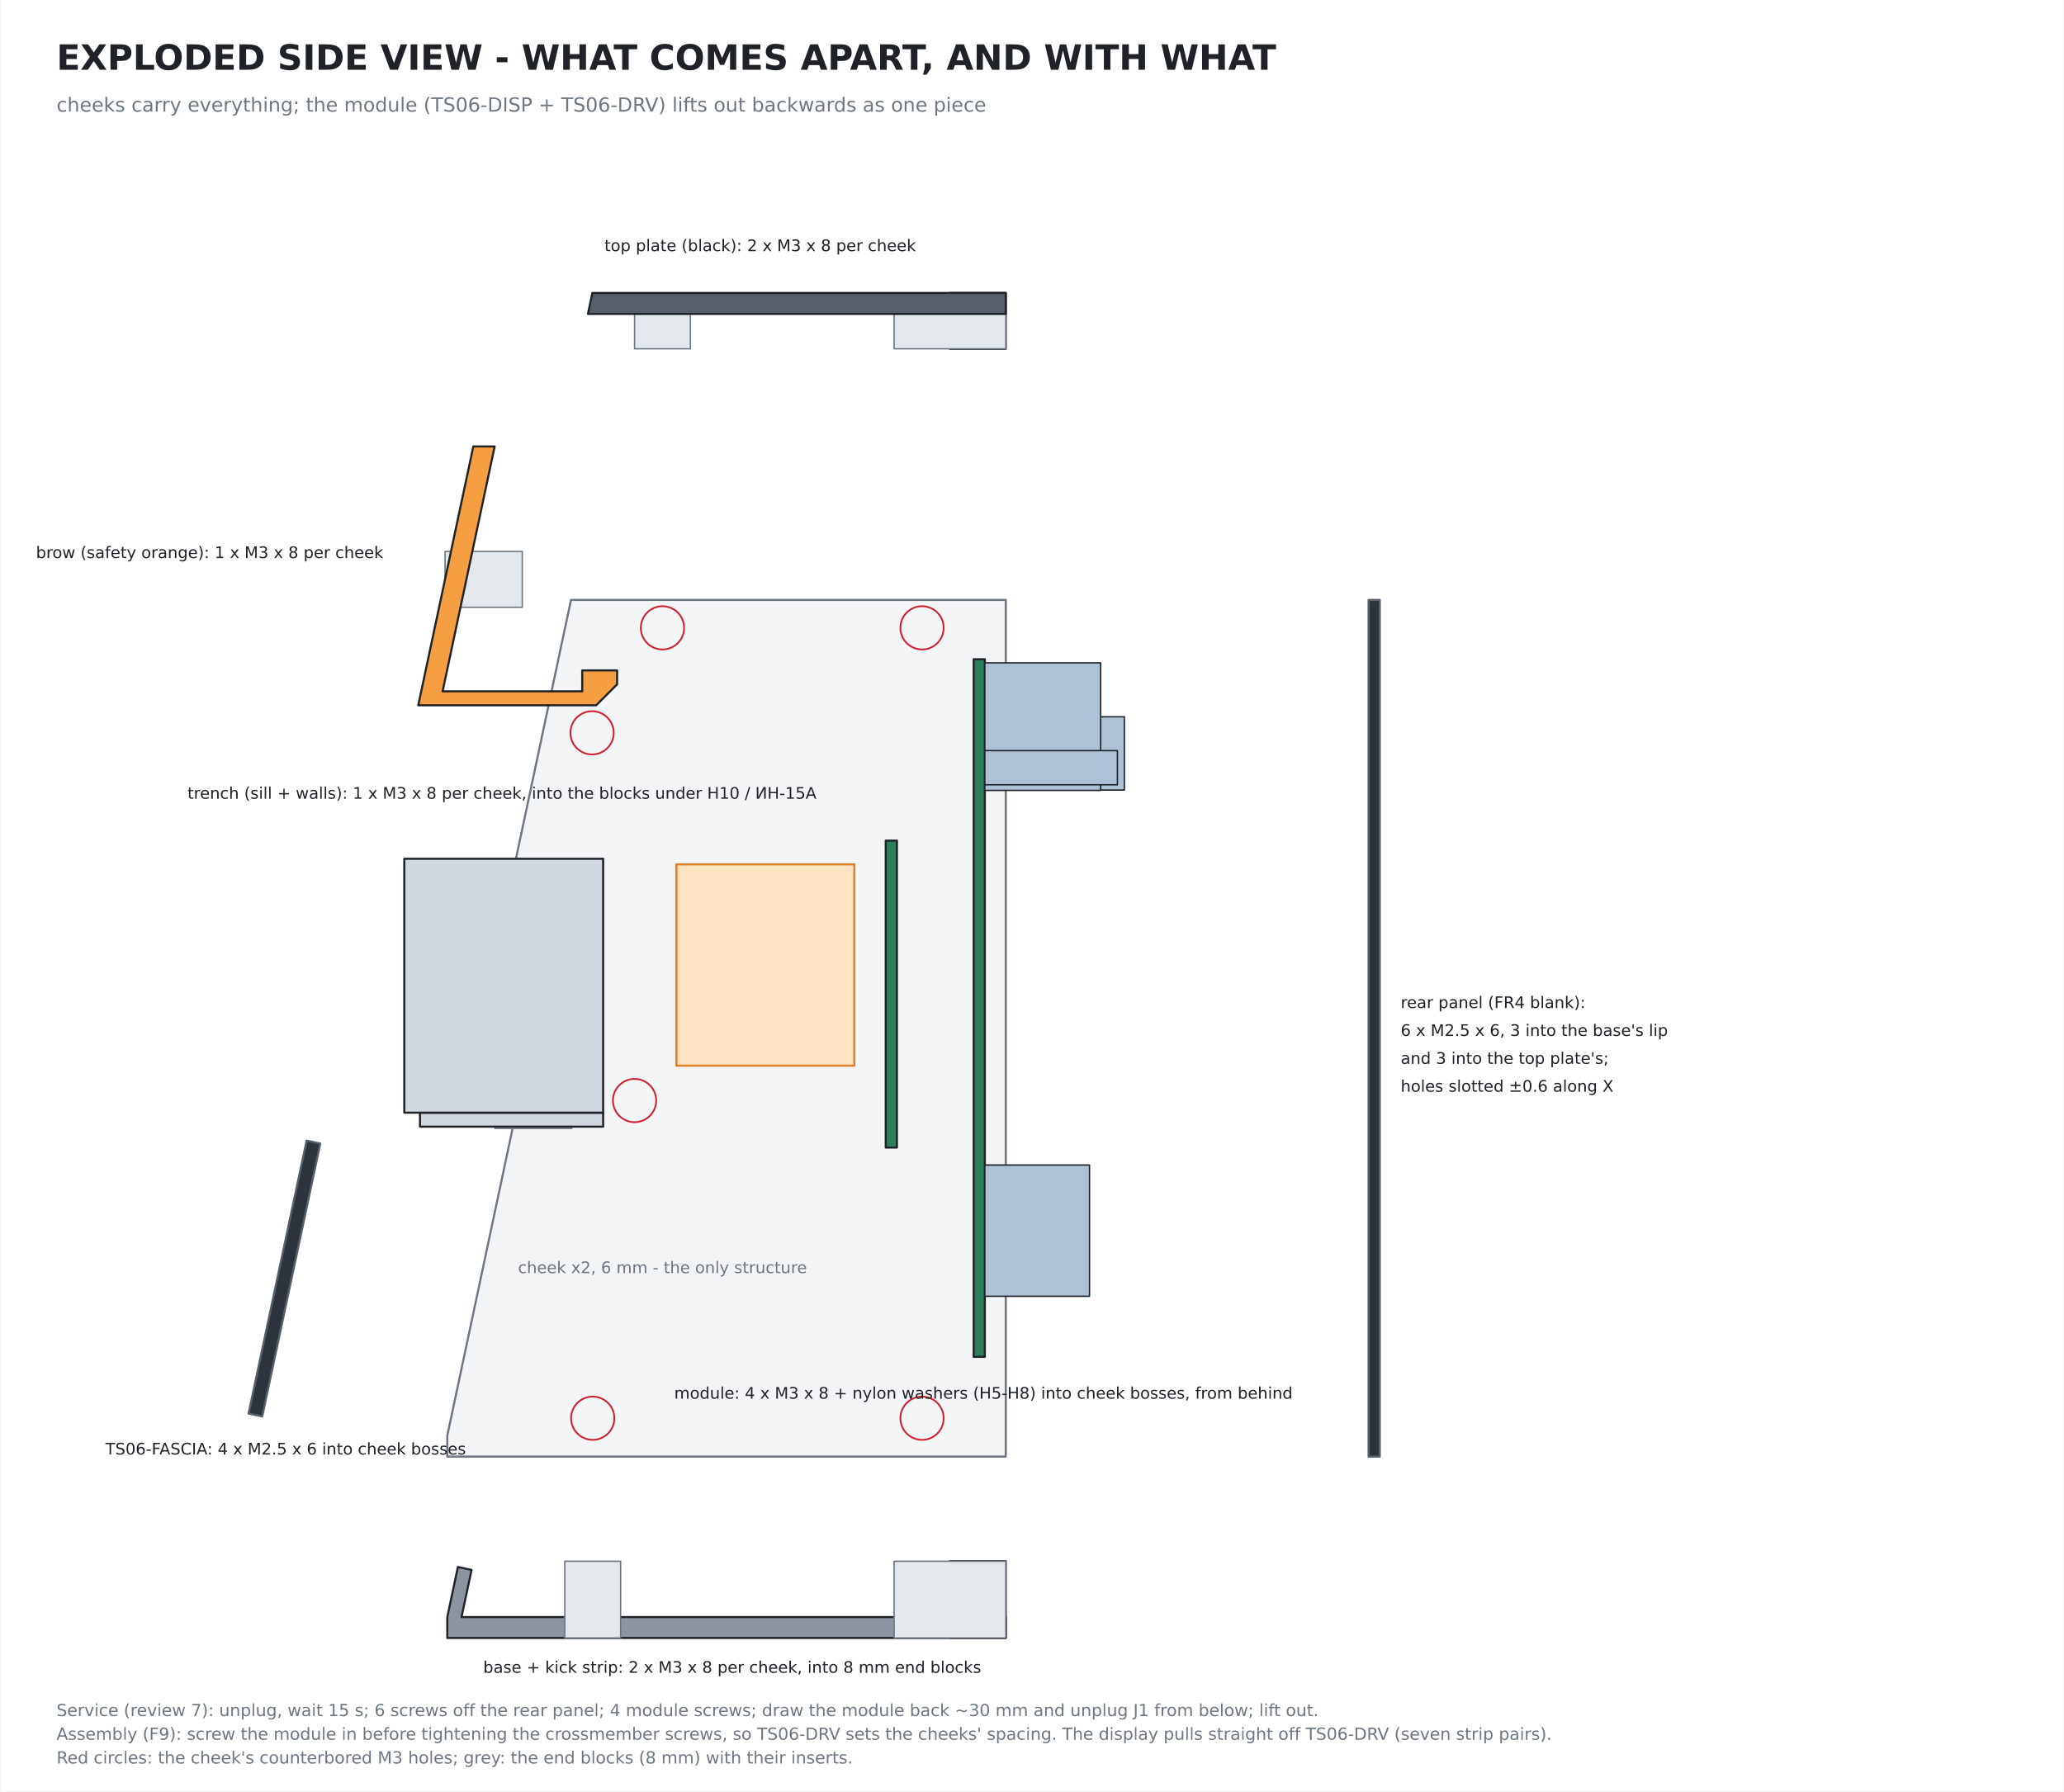
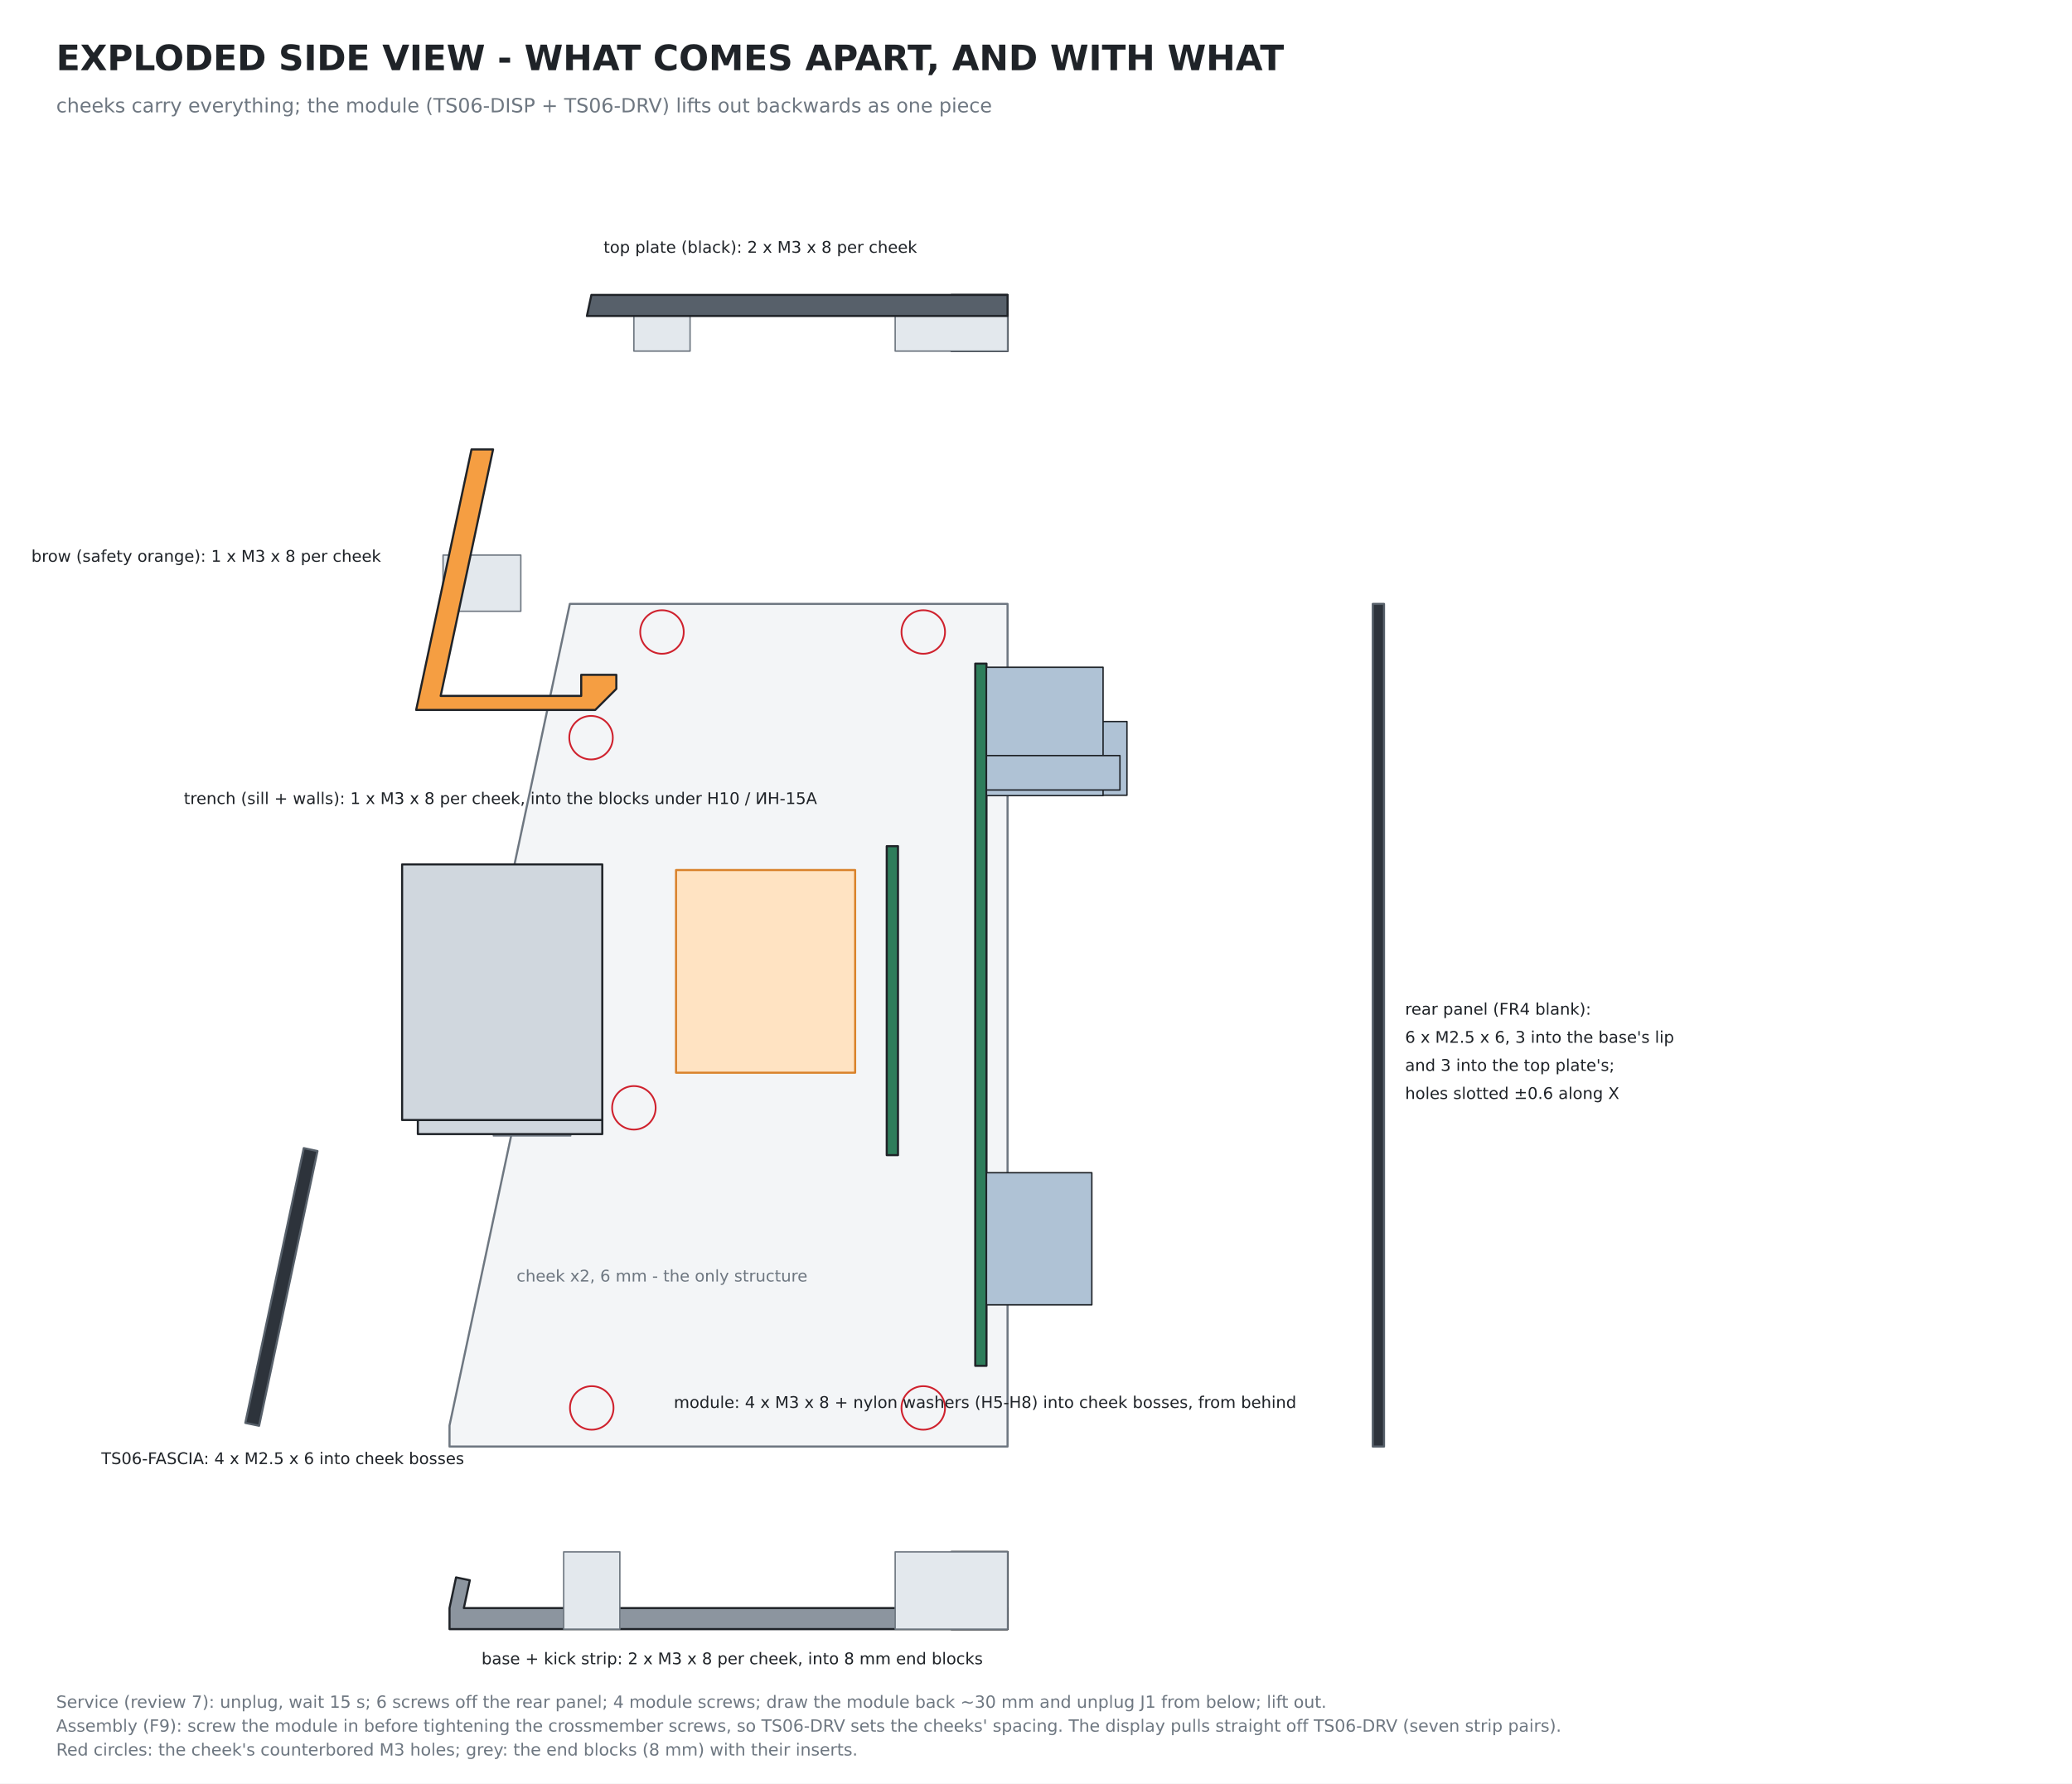
- <svg xmlns="http://www.w3.org/2000/svg" viewBox="0 0 295.6 256.8" width="1183" height="1027">
-   <rect x="0" y="0" width="295.6" height="256.8" fill="#FFFFFF" />
+ <svg xmlns="http://www.w3.org/2000/svg" viewBox="0 0 295.0 254.0" width="1180" height="1016">
+   <rect x="0" y="0" width="295.0" height="254.0" fill="#FFFFFF" />
  <text x="8" y="10" font-family="DejaVu Sans, Arial, Helvetica, sans-serif" font-size="5" font-weight="700" fill="#1F2328">EXPLODED SIDE VIEW - WHAT COMES APART, AND WITH WHAT</text>
  <text x="8" y="16" font-family="DejaVu Sans, Arial, Helvetica, sans-serif" font-size="2.8" fill="#6E7781">cheeks carry everything; the module (TS06-DISP + TS06-DRV) lifts out backwards as one piece</text>
-   <polygon points="64.00,208.80 144.04,208.80 144.04,86.00 81.73,86.00 73.84,123.10 73.84,159.50 64.00,205.80" fill="#F3F5F7" stroke="#6E7781" stroke-width="0.30" stroke-linejoin="round" />
-   <text x="94.84" y="182.50" font-family="DejaVu Sans, Arial, Helvetica, sans-serif" font-size="2.30" fill="#6E7781" text-anchor="middle" font-weight="400">cheek x2, 6 mm - the only structure</text>
-   <circle cx="84.84" cy="203.30" r="3.10" fill="none" stroke="#CF222E" stroke-width="0.25" />
-   <circle cx="132.04" cy="203.30" r="3.10" fill="none" stroke="#CF222E" stroke-width="0.25" />
-   <circle cx="90.84" cy="157.76" r="3.10" fill="none" stroke="#CF222E" stroke-width="0.25" />
-   <circle cx="84.75" cy="105.05" r="3.10" fill="none" stroke="#CF222E" stroke-width="0.25" />
-   <circle cx="94.84" cy="90.00" r="3.10" fill="none" stroke="#CF222E" stroke-width="0.25" />
-   <circle cx="132.04" cy="90.00" r="3.10" fill="none" stroke="#CF222E" stroke-width="0.25" />
-   <polygon points="64.00,234.80 144.04,234.80 144.04,231.80 66.04,231.80 67.48,225.04 65.52,224.63 64.00,231.80" fill="#8C959F" stroke="#1F2328" stroke-width="0.30" stroke-linejoin="round" />
-   <polygon points="136.04,234.80 144.04,234.80 144.04,223.80 136.04,223.80" fill="#8C959F" stroke="#1F2328" stroke-width="0.30" stroke-linejoin="round" />
-   <polygon points="136.04,50.00 144.04,50.00 144.04,42.00 136.04,42.00" fill="#57606A" stroke="#1F2328" stroke-width="0.30" stroke-linejoin="round" />
-   <polygon points="80.84,234.80 88.84,234.80 88.84,223.80 80.84,223.80" fill="#E3E8ED" stroke="#6E7781" stroke-width="0.20" stroke-linejoin="round" />
-   <polygon points="128.04,234.80 144.04,234.80 144.04,223.80 128.04,223.80" fill="#E3E8ED" stroke="#6E7781" stroke-width="0.20" stroke-linejoin="round" />
-   <polygon points="70.84,161.76 81.84,161.76 81.84,153.76 70.84,153.76" fill="#E3E8ED" stroke="#6E7781" stroke-width="0.20" stroke-linejoin="round" />
-   <polygon points="63.68,87.05 74.75,87.05 74.75,79.05 63.68,79.05" fill="#E3E8ED" stroke="#6E7781" stroke-width="0.20" stroke-linejoin="round" />
-   <polygon points="90.84,50.00 98.84,50.00 98.84,42.00 90.84,42.00" fill="#E3E8ED" stroke="#6E7781" stroke-width="0.20" stroke-linejoin="round" />
-   <polygon points="128.04,50.00 144.04,50.00 144.04,42.00 128.04,42.00" fill="#E3E8ED" stroke="#6E7781" stroke-width="0.20" stroke-linejoin="round" />
-   <polygon points="43.84,163.50 35.52,202.63 37.48,203.04 45.80,163.92" fill="#2D333B" stroke="#57606A" stroke-width="0.30" stroke-linejoin="round" />
-   <polygon points="60.09,161.50 86.34,161.50 86.34,159.50 60.09,159.50" fill="#D0D7DE" stroke="#1F2328" stroke-width="0.30" stroke-linejoin="round" />
-   <polygon points="57.84,159.50 86.34,159.50 86.34,123.10 57.84,123.10" fill="#D0D7DE" stroke="#1F2328" stroke-width="0.30" stroke-linejoin="round" />
-   <polygon points="59.84,101.10 67.73,64.00 70.79,64.00 63.33,99.10 83.34,99.10 83.34,96.10 88.34,96.10 88.34,98.10 85.34,101.10" fill="#F59E42" stroke="#1F2328" stroke-width="0.30" stroke-linejoin="round" />
-   <polygon points="84.16,45.00 84.79,42.00 144.04,42.00 144.04,45.00" fill="#57606A" stroke="#1F2328" stroke-width="0.30" stroke-linejoin="round" />
-   <polygon points="196.04,208.80 197.64,208.80 197.64,86.00 196.04,86.00" fill="#2D333B" stroke="#57606A" stroke-width="0.30" stroke-linejoin="round" />
-   <polygon points="126.84,164.50 128.44,164.50 128.44,120.50 126.84,120.50" fill="#2E7D5B" stroke="#1F2328" stroke-width="0.30" stroke-linejoin="round" />
-   <polygon points="139.44,194.50 141.04,194.50 141.04,94.50 139.44,94.50" fill="#2E7D5B" stroke="#1F2328" stroke-width="0.30" stroke-linejoin="round" />
-   <polygon points="96.84,152.76 122.34,152.76 122.34,123.90 96.84,123.90" fill="#FFE3C2" stroke="#D9822B" stroke-width="0.30" stroke-linejoin="round" />
-   <polygon points="141.04,113.25 161.04,113.25 161.04,102.75 141.04,102.75" fill="#AFC2D5" stroke="#1F2328" stroke-width="0.20" stroke-linejoin="round" />
-   <polygon points="141.04,113.30 157.64,113.30 157.64,95.02 141.04,95.02" fill="#AFC2D5" stroke="#1F2328" stroke-width="0.20" stroke-linejoin="round" />
-   <polygon points="141.04,185.82 156.04,185.82 156.04,167.00 141.04,167.00" fill="#AFC2D5" stroke="#1F2328" stroke-width="0.20" stroke-linejoin="round" />
-   <polygon points="141.04,112.50 160.04,112.50 160.04,107.60 141.04,107.60" fill="#AFC2D5" stroke="#1F2328" stroke-width="0.20" stroke-linejoin="round" />
-   <text x="104.84" y="239.80" font-family="DejaVu Sans, Arial, Helvetica, sans-serif" font-size="2.30" fill="#1F2328" text-anchor="middle" font-weight="400">base + kick strip: 2 x M3 x 8 per cheek, into 8 mm end blocks</text>
-   <text x="40.84" y="208.50" font-family="DejaVu Sans, Arial, Helvetica, sans-serif" font-size="2.30" fill="#1F2328" text-anchor="middle" font-weight="400">TS06-FASCIA: 4 x M2.5 x 6 into cheek bosses</text>
-   <text x="71.84" y="114.50" font-family="DejaVu Sans, Arial, Helvetica, sans-serif" font-size="2.30" fill="#1F2328" text-anchor="middle" font-weight="400">trench (sill + walls): 1 x M3 x 8 per cheek, into the blocks under H10 / ИН-15А</text>
-   <text x="54.84" y="80.00" font-family="DejaVu Sans, Arial, Helvetica, sans-serif" font-size="2.30" fill="#1F2328" text-anchor="end" font-weight="400">brow (safety orange): 1 x M3 x 8 per cheek</text>
-   <text x="108.84" y="36.00" font-family="DejaVu Sans, Arial, Helvetica, sans-serif" font-size="2.30" fill="#1F2328" text-anchor="middle" font-weight="400">top plate (black): 2 x M3 x 8 per cheek</text>
-   <text x="140.84" y="200.50" font-family="DejaVu Sans, Arial, Helvetica, sans-serif" font-size="2.30" fill="#1F2328" text-anchor="middle" font-weight="400">module: 4 x M3 x 8 + nylon washers (H5-H8) into cheek bosses, from behind</text>
-   <text x="200.64" y="144.50" font-family="DejaVu Sans, Arial, Helvetica, sans-serif" font-size="2.30" fill="#1F2328" text-anchor="start" font-weight="400">rear panel (FR4 blank):</text>
-   <text x="200.64" y="148.50" font-family="DejaVu Sans, Arial, Helvetica, sans-serif" font-size="2.30" fill="#1F2328" text-anchor="start" font-weight="400">6 x M2.5 x 6, 3 into the base's lip</text>
-   <text x="200.64" y="152.50" font-family="DejaVu Sans, Arial, Helvetica, sans-serif" font-size="2.30" fill="#1F2328" text-anchor="start" font-weight="400">and 3 into the top plate's;</text>
-   <text x="200.64" y="156.50" font-family="DejaVu Sans, Arial, Helvetica, sans-serif" font-size="2.30" fill="#1F2328" text-anchor="start" font-weight="400">holes slotted ±0.6 along X</text>
-   <text x="8" y="246.0" font-family="DejaVu Sans, Arial, Helvetica, sans-serif" font-size="2.4" fill="#6E7781">Service (review 7): unplug, wait 15 s; 6 screws off the rear panel; 4 module screws; draw the module back ~30 mm and unplug J1 from below; lift out.</text>
-   <text x="8" y="249.4" font-family="DejaVu Sans, Arial, Helvetica, sans-serif" font-size="2.4" fill="#6E7781">Assembly (F9): screw the module in before tightening the crossmember screws, so TS06-DRV sets the cheeks' spacing. The display pulls straight off TS06-DRV (seven strip pairs).</text>
-   <text x="8" y="252.8" font-family="DejaVu Sans, Arial, Helvetica, sans-serif" font-size="2.4" fill="#6E7781">Red circles: the cheek's counterbored M3 holes; grey: the end blocks (8 mm) with their inserts.</text>
+   <polygon points="64.00,206.00 143.45,206.00 143.45,86.00 81.13,86.00 73.25,123.10 73.25,159.50 64.00,203.00" fill="#F3F5F7" stroke="#6E7781" stroke-width="0.30" stroke-linejoin="round" />
+   <text x="94.25" y="182.50" font-family="DejaVu Sans, Arial, Helvetica, sans-serif" font-size="2.30" fill="#6E7781" text-anchor="middle" font-weight="400">cheek x2, 6 mm - the only structure</text>
+   <circle cx="84.25" cy="200.50" r="3.10" fill="none" stroke="#CF222E" stroke-width="0.25" />
+   <circle cx="131.45" cy="200.50" r="3.10" fill="none" stroke="#CF222E" stroke-width="0.25" />
+   <circle cx="90.25" cy="157.76" r="3.10" fill="none" stroke="#CF222E" stroke-width="0.25" />
+   <circle cx="84.15" cy="105.05" r="3.10" fill="none" stroke="#CF222E" stroke-width="0.25" />
+   <circle cx="94.25" cy="90.00" r="3.10" fill="none" stroke="#CF222E" stroke-width="0.25" />
+   <circle cx="131.45" cy="90.00" r="3.10" fill="none" stroke="#CF222E" stroke-width="0.25" />
+   <polygon points="64.00,232.00 143.45,232.00 143.45,229.00 66.04,229.00 66.89,225.04 64.93,224.63 64.00,229.00" fill="#8C959F" stroke="#1F2328" stroke-width="0.30" stroke-linejoin="round" />
+   <polygon points="135.45,232.00 143.45,232.00 143.45,221.00 135.45,221.00" fill="#8C959F" stroke="#1F2328" stroke-width="0.30" stroke-linejoin="round" />
+   <polygon points="135.45,50.00 143.45,50.00 143.45,42.00 135.45,42.00" fill="#57606A" stroke="#1F2328" stroke-width="0.30" stroke-linejoin="round" />
+   <polygon points="80.25,232.00 88.25,232.00 88.25,221.00 80.25,221.00" fill="#E3E8ED" stroke="#6E7781" stroke-width="0.20" stroke-linejoin="round" />
+   <polygon points="127.45,232.00 143.45,232.00 143.45,221.00 127.45,221.00" fill="#E3E8ED" stroke="#6E7781" stroke-width="0.20" stroke-linejoin="round" />
+   <polygon points="70.25,161.76 81.25,161.76 81.25,153.76 70.25,153.76" fill="#E3E8ED" stroke="#6E7781" stroke-width="0.20" stroke-linejoin="round" />
+   <polygon points="63.08,87.05 74.15,87.05 74.15,79.05 63.08,79.05" fill="#E3E8ED" stroke="#6E7781" stroke-width="0.20" stroke-linejoin="round" />
+   <polygon points="90.25,50.00 98.25,50.00 98.25,42.00 90.25,42.00" fill="#E3E8ED" stroke="#6E7781" stroke-width="0.20" stroke-linejoin="round" />
+   <polygon points="127.45,50.00 143.45,50.00 143.45,42.00 127.45,42.00" fill="#E3E8ED" stroke="#6E7781" stroke-width="0.20" stroke-linejoin="round" />
+   <polygon points="43.25,163.50 34.93,202.63 36.89,203.04 45.20,163.92" fill="#2D333B" stroke="#57606A" stroke-width="0.30" stroke-linejoin="round" />
+   <polygon points="59.49,161.50 85.75,161.50 85.75,159.50 59.49,159.50" fill="#D0D7DE" stroke="#1F2328" stroke-width="0.30" stroke-linejoin="round" />
+   <polygon points="57.25,159.50 85.75,159.50 85.75,123.10 57.25,123.10" fill="#D0D7DE" stroke="#1F2328" stroke-width="0.30" stroke-linejoin="round" />
+   <polygon points="59.25,101.10 67.13,64.00 70.20,64.00 62.74,99.10 82.75,99.10 82.75,96.10 87.75,96.10 87.75,98.10 84.75,101.10" fill="#F59E42" stroke="#1F2328" stroke-width="0.30" stroke-linejoin="round" />
+   <polygon points="83.56,45.00 84.20,42.00 143.45,42.00 143.45,45.00" fill="#57606A" stroke="#1F2328" stroke-width="0.30" stroke-linejoin="round" />
+   <polygon points="195.45,206.00 197.05,206.00 197.05,86.00 195.45,86.00" fill="#2D333B" stroke="#57606A" stroke-width="0.30" stroke-linejoin="round" />
+   <polygon points="126.25,164.50 127.85,164.50 127.85,120.50 126.25,120.50" fill="#2E7D5B" stroke="#1F2328" stroke-width="0.30" stroke-linejoin="round" />
+   <polygon points="138.85,194.50 140.45,194.50 140.45,94.50 138.85,94.50" fill="#2E7D5B" stroke="#1F2328" stroke-width="0.30" stroke-linejoin="round" />
+   <polygon points="96.25,152.76 121.75,152.76 121.75,123.90 96.25,123.90" fill="#FFE3C2" stroke="#D9822B" stroke-width="0.30" stroke-linejoin="round" />
+   <polygon points="140.45,113.25 160.45,113.25 160.45,102.75 140.45,102.75" fill="#AFC2D5" stroke="#1F2328" stroke-width="0.20" stroke-linejoin="round" />
+   <polygon points="140.45,113.30 157.05,113.30 157.05,95.02 140.45,95.02" fill="#AFC2D5" stroke="#1F2328" stroke-width="0.20" stroke-linejoin="round" />
+   <polygon points="140.45,185.82 155.45,185.82 155.45,167.00 140.45,167.00" fill="#AFC2D5" stroke="#1F2328" stroke-width="0.20" stroke-linejoin="round" />
+   <polygon points="140.45,112.50 159.45,112.50 159.45,107.60 140.45,107.60" fill="#AFC2D5" stroke="#1F2328" stroke-width="0.20" stroke-linejoin="round" />
+   <text x="104.25" y="237.00" font-family="DejaVu Sans, Arial, Helvetica, sans-serif" font-size="2.30" fill="#1F2328" text-anchor="middle" font-weight="400">base + kick strip: 2 x M3 x 8 per cheek, into 8 mm end blocks</text>
+   <text x="40.25" y="208.50" font-family="DejaVu Sans, Arial, Helvetica, sans-serif" font-size="2.30" fill="#1F2328" text-anchor="middle" font-weight="400">TS06-FASCIA: 4 x M2.5 x 6 into cheek bosses</text>
+   <text x="71.25" y="114.50" font-family="DejaVu Sans, Arial, Helvetica, sans-serif" font-size="2.30" fill="#1F2328" text-anchor="middle" font-weight="400">trench (sill + walls): 1 x M3 x 8 per cheek, into the blocks under H10 / ИН-15А</text>
+   <text x="54.25" y="80.00" font-family="DejaVu Sans, Arial, Helvetica, sans-serif" font-size="2.30" fill="#1F2328" text-anchor="end" font-weight="400">brow (safety orange): 1 x M3 x 8 per cheek</text>
+   <text x="108.25" y="36.00" font-family="DejaVu Sans, Arial, Helvetica, sans-serif" font-size="2.30" fill="#1F2328" text-anchor="middle" font-weight="400">top plate (black): 2 x M3 x 8 per cheek</text>
+   <text x="140.25" y="200.50" font-family="DejaVu Sans, Arial, Helvetica, sans-serif" font-size="2.30" fill="#1F2328" text-anchor="middle" font-weight="400">module: 4 x M3 x 8 + nylon washers (H5-H8) into cheek bosses, from behind</text>
+   <text x="200.05" y="144.50" font-family="DejaVu Sans, Arial, Helvetica, sans-serif" font-size="2.30" fill="#1F2328" text-anchor="start" font-weight="400">rear panel (FR4 blank):</text>
+   <text x="200.05" y="148.50" font-family="DejaVu Sans, Arial, Helvetica, sans-serif" font-size="2.30" fill="#1F2328" text-anchor="start" font-weight="400">6 x M2.5 x 6, 3 into the base's lip</text>
+   <text x="200.05" y="152.50" font-family="DejaVu Sans, Arial, Helvetica, sans-serif" font-size="2.30" fill="#1F2328" text-anchor="start" font-weight="400">and 3 into the top plate's;</text>
+   <text x="200.05" y="156.50" font-family="DejaVu Sans, Arial, Helvetica, sans-serif" font-size="2.30" fill="#1F2328" text-anchor="start" font-weight="400">holes slotted ±0.6 along X</text>
+   <text x="8" y="243.2" font-family="DejaVu Sans, Arial, Helvetica, sans-serif" font-size="2.4" fill="#6E7781">Service (review 7): unplug, wait 15 s; 6 screws off the rear panel; 4 module screws; draw the module back ~30 mm and unplug J1 from below; lift out.</text>
+   <text x="8" y="246.6" font-family="DejaVu Sans, Arial, Helvetica, sans-serif" font-size="2.4" fill="#6E7781">Assembly (F9): screw the module in before tightening the crossmember screws, so TS06-DRV sets the cheeks' spacing. The display pulls straight off TS06-DRV (seven strip pairs).</text>
+   <text x="8" y="250.0" font-family="DejaVu Sans, Arial, Helvetica, sans-serif" font-size="2.4" fill="#6E7781">Red circles: the cheek's counterbored M3 holes; grey: the end blocks (8 mm) with their inserts.</text>
</svg>
